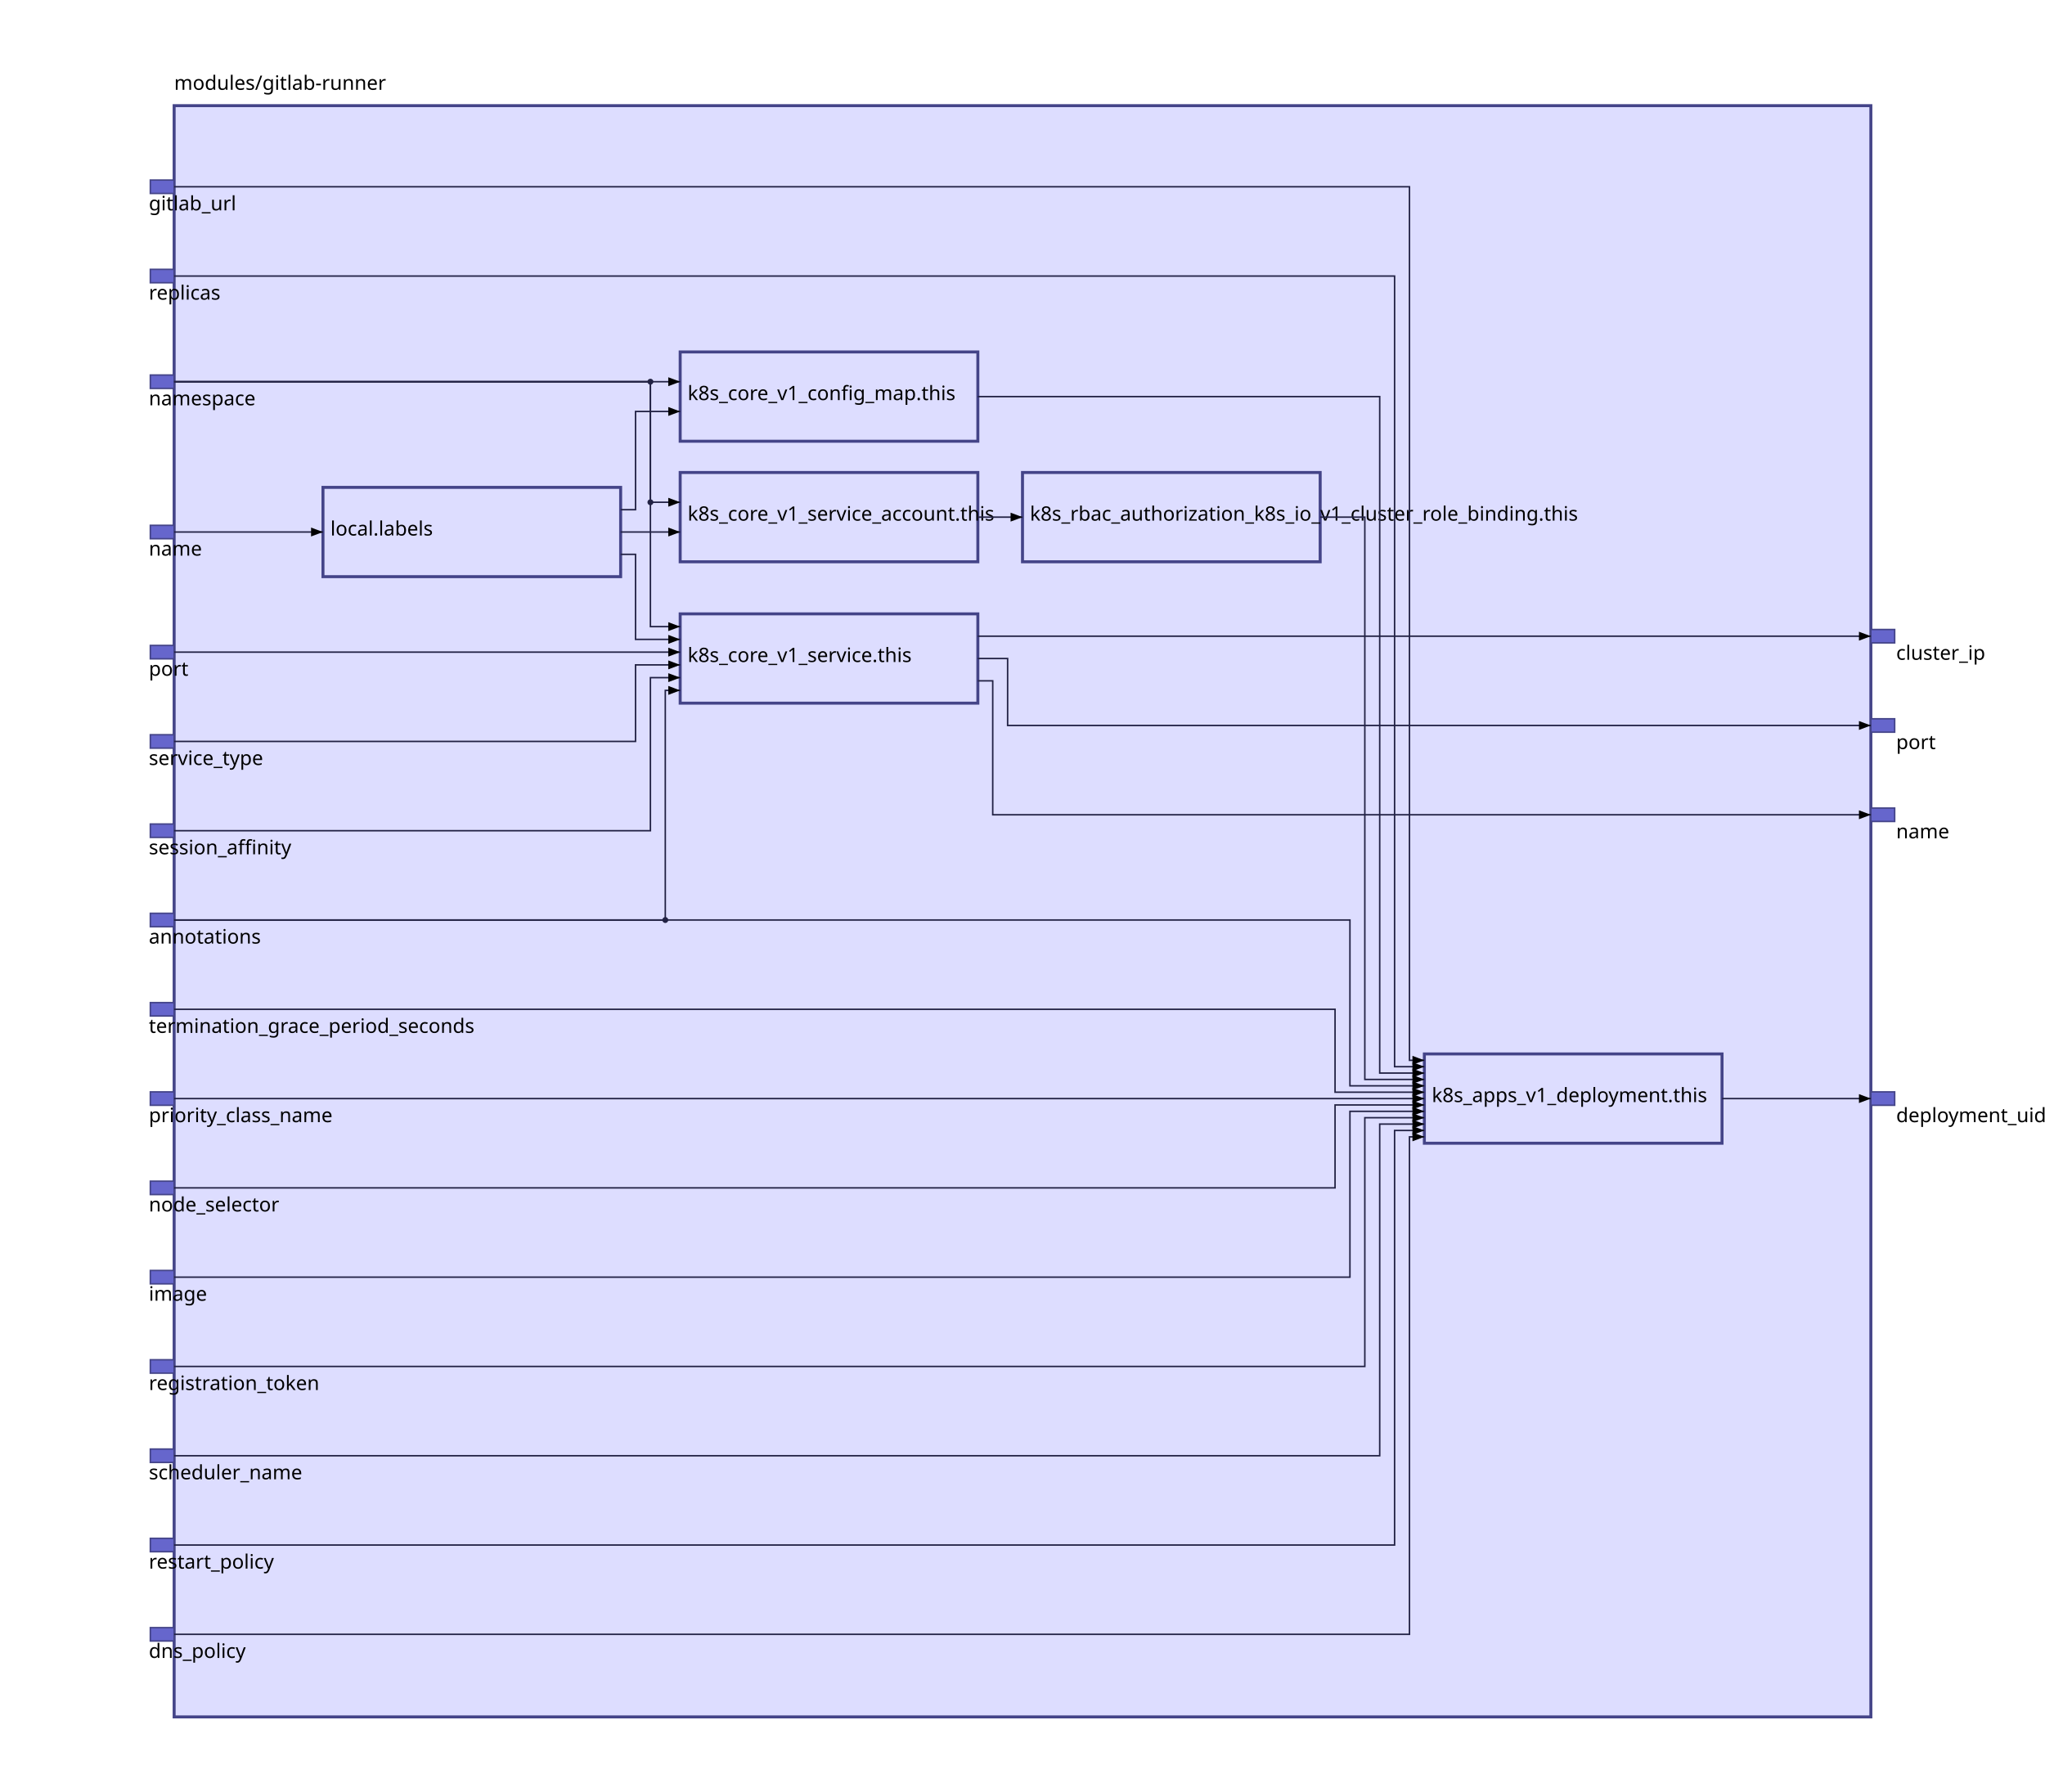
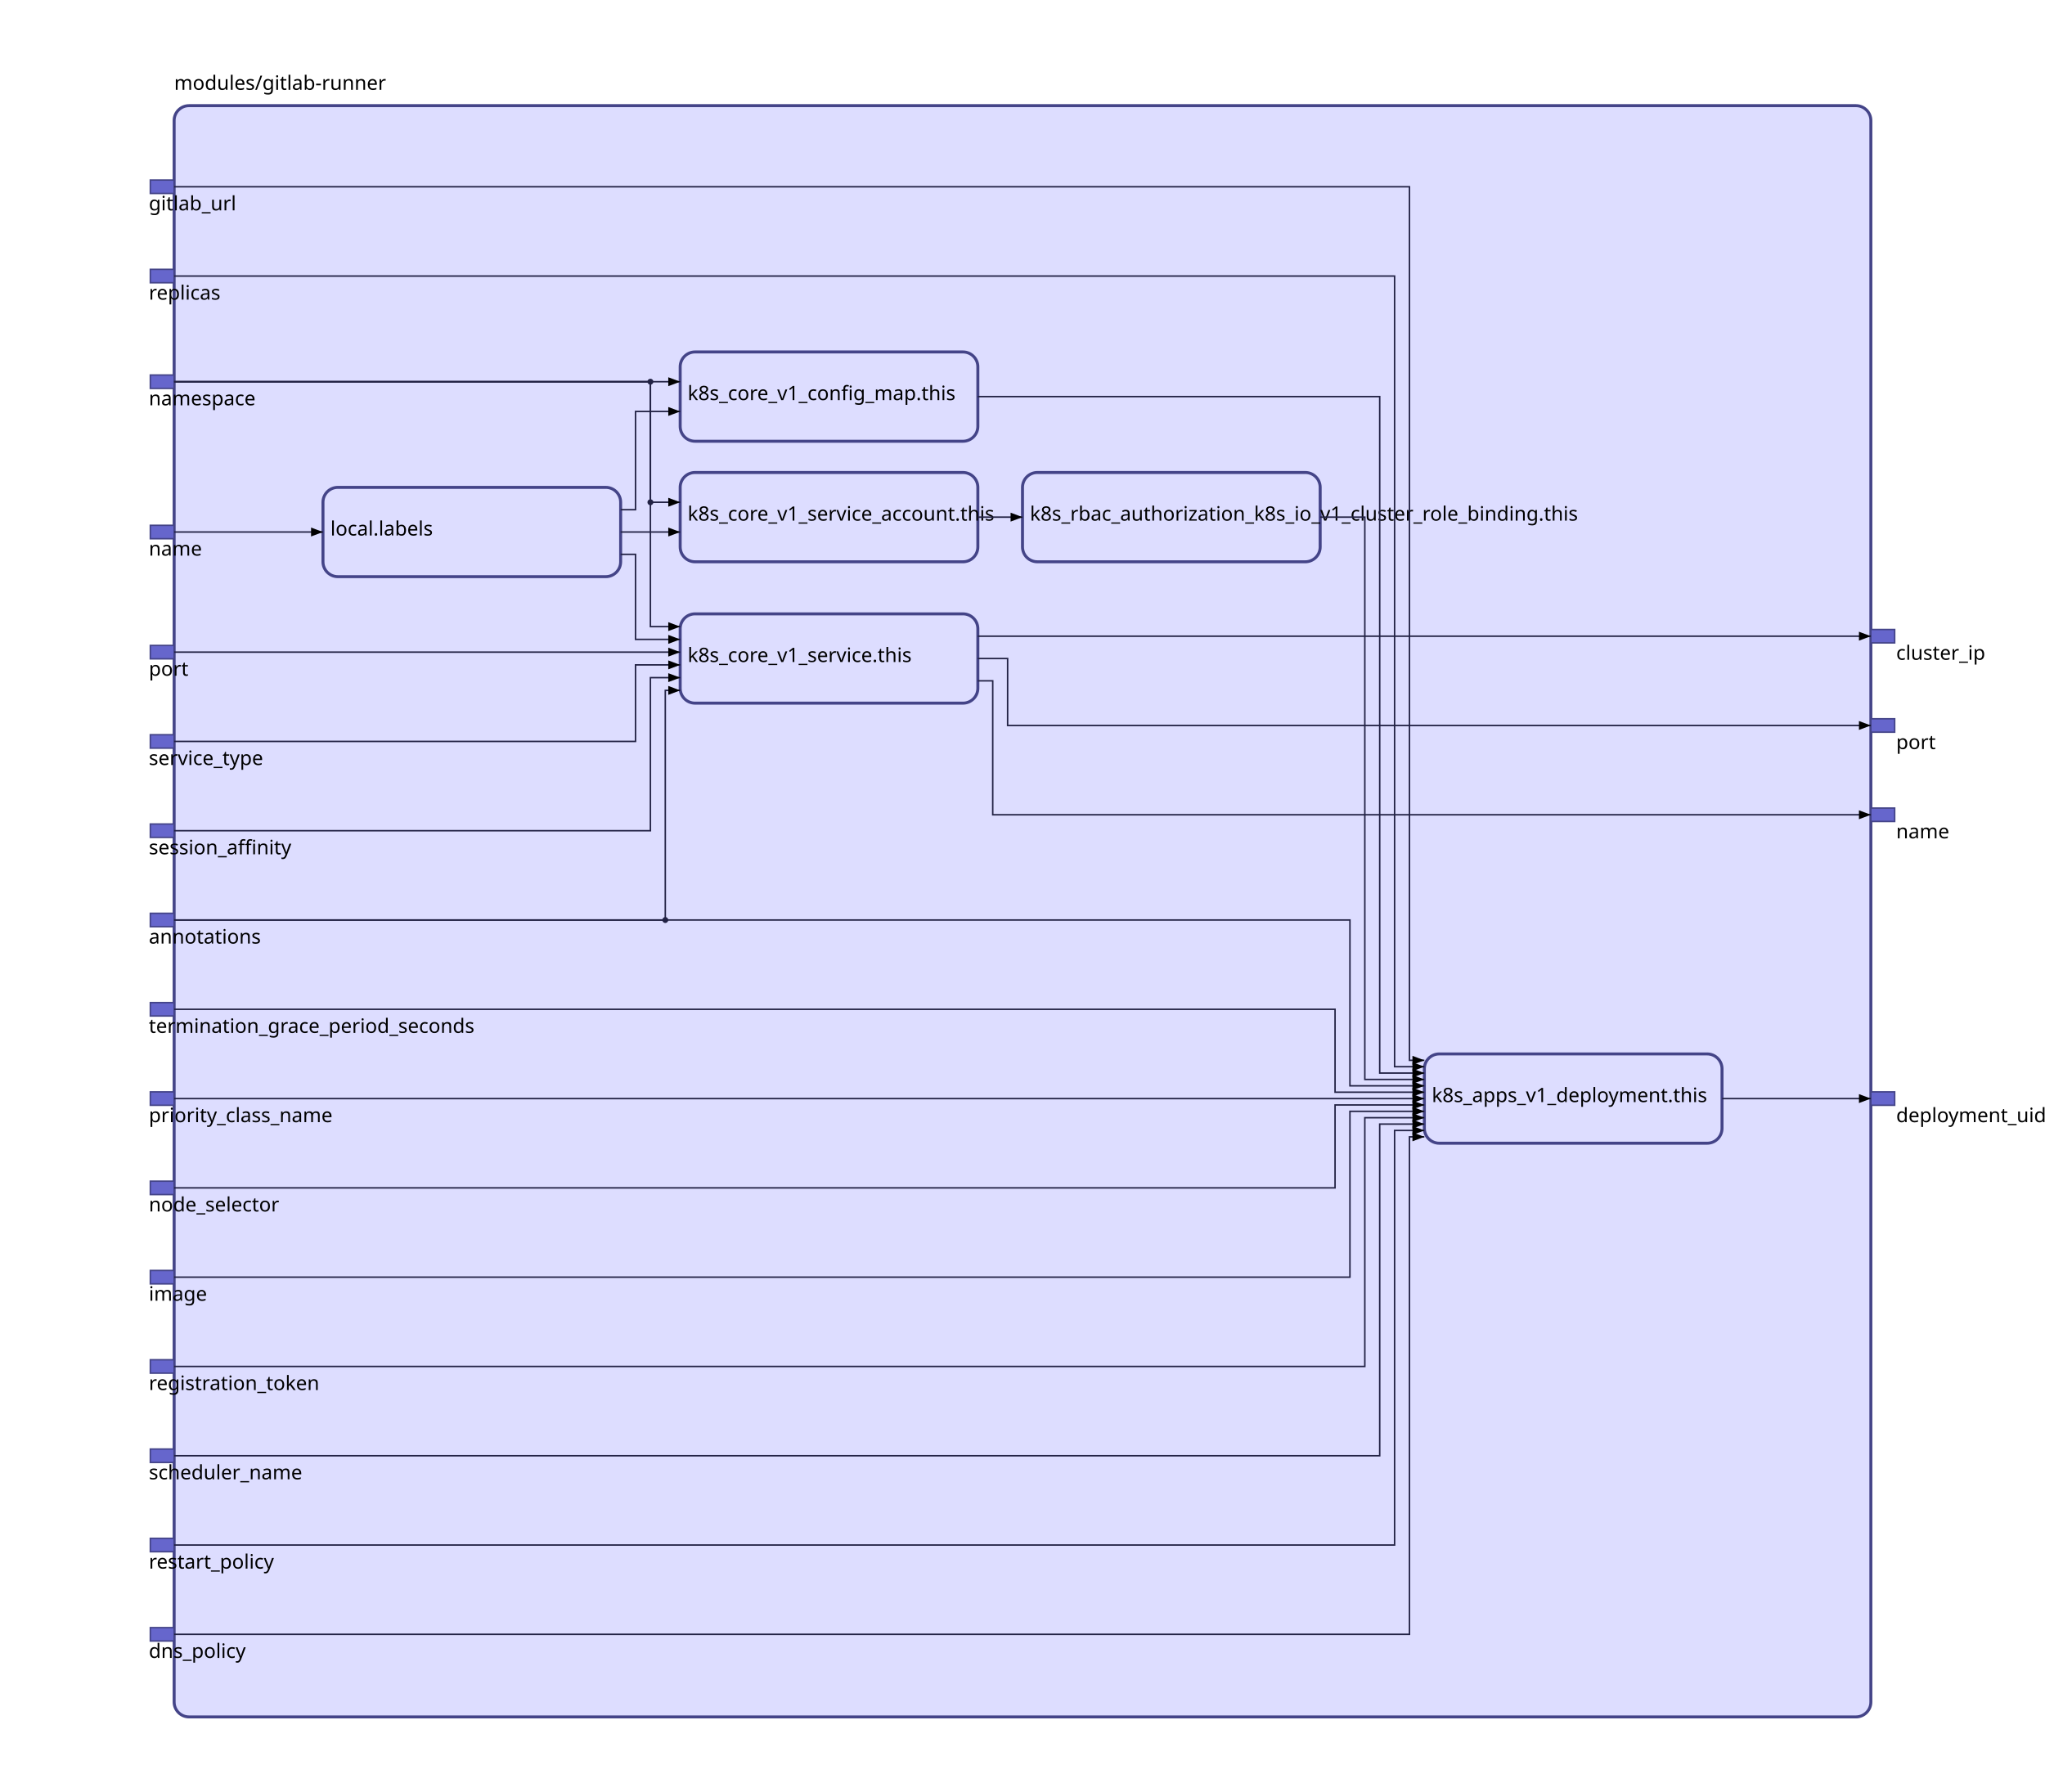
<svg xmlns="http://www.w3.org/2000/svg" id="sprotty_1" class="sprotty-graph sprotty" tabindex="1002" viewBox="0 0 1374 1203.714">
  <style>.elknode {
    stroke: #448;
    stroke-width: 2;
    fill: #ddf;
}

.elkport {
    stroke: #448;
    stroke-width: 1;
    fill: #66c;
}

.elkedge {
    fill: none;
    stroke: #224;
    stroke-width: 1;
}

.elkedge.arrow {
    fill: #336;
}

.elklabel {
    stroke-width: 0;
    stroke: #000;
    fill: #000;
    font-family: sans-serif;
    font-size: 10pt;
    dominant-baseline: hanging;
}

.elkjunction {
    stroke: none;
    fill: #224;
}

.selected &gt; rect {
    stroke-width: 3;
}

.mouseover {
    stroke: #88f;
}
/*
 * Copyright (C) 2017 TypeFox and others.
 *
 * Licensed under the Apache License, Version 2.0 (the "License"); you may not use this file except in compliance with the License.
 * You may obtain a copy of the License at http://www.apache.org/licenses/LICENSE-2.0
 */

.sprotty {
    padding: 0px;
    font-family: "Helvetica Neue", Helvetica, Arial, sans-serif;
}

.sprotty-hidden {
    display: block;
    position: absolute;
    width: 0px;
    height: 0px;
}

.sprotty-popup {
    font-family: "Helvetica Neue", Helvetica, Arial, sans-serif;
    position: absolute;
    background: white;
    border-radius: 5px;
    border: 1px solid;
    max-width: 400px;
    min-width: 100px;
}

.sprotty-popup &gt; div {
    margin: 10px;
}

.sprotty-popup-closed {
    display: none;
}
</style>
  <g transform="scale(1) translate(0,0)">
    <g id="sprotty_3" transform="translate(117, 71)" opacity="1">
-       <rect class="elknode" x="0" y="0" width="1140" height="1082.714" />
+       <rect class="elknode" x="0" y="0" rx="10" width="1140" height="1082.714" />
      <g id="sprotty_5" transform="translate(840, 637.2143)" opacity="1">
-         <rect class="elknode" x="0" y="0" width="200" height="60" />
+         <rect class="elknode" x="0" y="0" rx="10" width="200" height="60" />
        <text id="sprotty_6" class="elklabel" transform="translate(5, 22) translate(0, 0)" opacity="1">k8s_apps_v1_deployment.this</text>
      </g>
      <g id="sprotty_7" transform="translate(340, 165.5)" opacity="1">
-         <rect class="elknode" x="0" y="0" width="200" height="60" />
+         <rect class="elknode" x="0" y="0" rx="10" width="200" height="60" />
        <text id="sprotty_8" class="elklabel" transform="translate(5, 22) translate(0, 0)" opacity="1">k8s_core_v1_config_map.this</text>
      </g>
      <g id="sprotty_9" transform="translate(340, 341.5)" opacity="1">
-         <rect class="elknode" x="0" y="0" width="200" height="60" />
+         <rect class="elknode" x="0" y="0" rx="10" width="200" height="60" />
        <text id="sprotty_10" class="elklabel" transform="translate(5, 22) translate(0, 0)" opacity="1">k8s_core_v1_service.this</text>
      </g>
      <g id="sprotty_11" transform="translate(340, 246.5)" opacity="1">
-         <rect class="elknode" x="0" y="0" width="200" height="60" />
+         <rect class="elknode" x="0" y="0" rx="10" width="200" height="60" />
        <text id="sprotty_12" class="elklabel" transform="translate(5, 22) translate(0, 0)" opacity="1">k8s_core_v1_service_account.this</text>
      </g>
      <g id="sprotty_13" transform="translate(570, 246.5)" opacity="1">
-         <rect class="elknode" x="0" y="0" width="200" height="60" />
+         <rect class="elknode" x="0" y="0" rx="10" width="200" height="60" />
        <text id="sprotty_14" class="elklabel" transform="translate(5, 22) translate(0, 0)" opacity="1">k8s_rbac_authorization_k8s_io_v1_cluster_role_binding.this</text>
      </g>
      <g id="sprotty_50" transform="translate(100, 256.5)" opacity="1">
-         <rect class="elknode" x="0" y="0" width="200" height="60" />
+         <rect class="elknode" x="0" y="0" rx="10" width="200" height="60" />
        <text id="sprotty_51" class="elklabel" transform="translate(5, 22) translate(0, 0)" opacity="1">local.labels</text>
      </g>
      <g id="sprotty_17" transform="translate(-16, 542.7143)" opacity="1">
        <rect class="elkport" x="0" y="0" width="16" height="9" />
        <text id="sprotty_18" class="elklabel" transform="translate(-1, 10) translate(0, 0)" opacity="1">annotations</text>
      </g>
      <g id="sprotty_20" transform="translate(-16, 1022.714)" opacity="1">
        <rect class="elkport" x="0" y="0" width="16" height="9" />
        <text id="sprotty_21" class="elklabel" transform="translate(-1, 10) translate(0, 0)" opacity="1">dns_policy</text>
      </g>
      <g id="sprotty_23" transform="translate(-16, 50)" opacity="1">
        <rect class="elkport" x="0" y="0" width="16" height="9" />
        <text id="sprotty_24" class="elklabel" transform="translate(-1, 10) translate(0, 0)" opacity="1">gitlab_url</text>
      </g>
      <g id="sprotty_26" transform="translate(-16, 782.7143)" opacity="1">
        <rect class="elkport" x="0" y="0" width="16" height="9" />
        <text id="sprotty_27" class="elklabel" transform="translate(-1, 10) translate(0, 0)" opacity="1">image</text>
      </g>
      <g id="sprotty_29" transform="translate(-16, 722.7143)" opacity="1">
        <rect class="elkport" x="0" y="0" width="16" height="9" />
        <text id="sprotty_30" class="elklabel" transform="translate(-1, 10) translate(0, 0)" opacity="1">node_selector</text>
      </g>
      <g id="sprotty_32" transform="translate(-16, 662.7143)" opacity="1">
        <rect class="elkport" x="0" y="0" width="16" height="9" />
        <text id="sprotty_33" class="elklabel" transform="translate(-1, 10) translate(0, 0)" opacity="1">priority_class_name</text>
      </g>
      <g id="sprotty_35" transform="translate(-16, 842.7143)" opacity="1">
        <rect class="elkport" x="0" y="0" width="16" height="9" />
        <text id="sprotty_36" class="elklabel" transform="translate(-1, 10) translate(0, 0)" opacity="1">registration_token</text>
      </g>
      <g id="sprotty_38" transform="translate(-16, 110)" opacity="1">
        <rect class="elkport" x="0" y="0" width="16" height="9" />
        <text id="sprotty_39" class="elklabel" transform="translate(-1, 10) translate(0, 0)" opacity="1">replicas</text>
      </g>
      <g id="sprotty_41" transform="translate(-16, 962.7143)" opacity="1">
        <rect class="elkport" x="0" y="0" width="16" height="9" />
        <text id="sprotty_42" class="elklabel" transform="translate(-1, 10) translate(0, 0)" opacity="1">restart_policy</text>
      </g>
      <g id="sprotty_44" transform="translate(-16, 902.7143)" opacity="1">
        <rect class="elkport" x="0" y="0" width="16" height="9" />
        <text id="sprotty_45" class="elklabel" transform="translate(-1, 10) translate(0, 0)" opacity="1">scheduler_name</text>
      </g>
      <g id="sprotty_47" transform="translate(-16, 602.7143)" opacity="1">
        <rect class="elkport" x="0" y="0" width="16" height="9" />
        <text id="sprotty_48" class="elklabel" transform="translate(-1, 10) translate(0, 0)" opacity="1">termination_grace_period_seconds</text>
      </g>
      <g id="sprotty_53" transform="translate(-16, 181)" opacity="1">
        <rect class="elkport" x="0" y="0" width="16" height="9" />
        <text id="sprotty_54" class="elklabel" transform="translate(-1, 10) translate(0, 0)" opacity="1">namespace</text>
      </g>
      <g id="sprotty_59" transform="translate(-16, 362.7143)" opacity="1">
        <rect class="elkport" x="0" y="0" width="16" height="9" />
        <text id="sprotty_60" class="elklabel" transform="translate(-1, 10) translate(0, 0)" opacity="1">port</text>
      </g>
      <g id="sprotty_62" transform="translate(-16, 422.7143)" opacity="1">
        <rect class="elkport" x="0" y="0" width="16" height="9" />
        <text id="sprotty_63" class="elklabel" transform="translate(-1, 10) translate(0, 0)" opacity="1">service_type</text>
      </g>
      <g id="sprotty_65" transform="translate(-16, 482.7143)" opacity="1">
        <rect class="elkport" x="0" y="0" width="16" height="9" />
        <text id="sprotty_66" class="elklabel" transform="translate(-1, 10) translate(0, 0)" opacity="1">session_affinity</text>
      </g>
      <g id="sprotty_71" transform="translate(-16, 282)" opacity="1">
        <rect class="elkport" x="0" y="0" width="16" height="9" />
        <text id="sprotty_72" class="elklabel" transform="translate(-1, 10) translate(0, 0)" opacity="1">name</text>
      </g>
      <g id="sprotty_74" transform="translate(1140, 352)" opacity="1">
        <rect class="elkport" x="0" y="0" width="16" height="9" />
        <text id="sprotty_75" class="elklabel" transform="translate(17, 10) translate(0, 0)" opacity="1">cluster_ip</text>
      </g>
      <g id="sprotty_77" transform="translate(1140, 662.7143)" opacity="1">
        <rect class="elkport" x="0" y="0" width="16" height="9" />
        <text id="sprotty_78" class="elklabel" transform="translate(17, 10) translate(0, 0)" opacity="1">deployment_uid</text>
      </g>
      <g id="sprotty_80" transform="translate(1140, 472)" opacity="1">
        <rect class="elkport" x="0" y="0" width="16" height="9" />
        <text id="sprotty_81" class="elklabel" transform="translate(17, 10) translate(0, 0)" opacity="1">name</text>
      </g>
      <g id="sprotty_83" transform="translate(1140, 412)" opacity="1">
        <rect class="elkport" x="0" y="0" width="16" height="9" />
        <text id="sprotty_84" class="elklabel" transform="translate(17, 10) translate(0, 0)" opacity="1">port</text>
      </g>
      <text id="sprotty_4" class="elklabel" transform="translate(0, -21) translate(0, 0)" opacity="1">modules/gitlab-runner</text>
      <g id="sprotty_15" class="sprotty-edge" opacity="1">
        <path class="elkedge" d="M 540,195.5 L 810,195.5 L 810,650.071 L 840,650.071" />
        <path class="edge arrow" d="M 0,0 L 8,-3 L 8,3 Z" transform="rotate(180 840 650.0714) translate(840 650.0714)" />
      </g>
      <g id="sprotty_16" class="sprotty-edge" opacity="1">
        <path class="elkedge" d="M 770,276.5 L 800,276.5 L 800,654.357 L 840,654.357" />
        <path class="edge arrow" d="M 0,0 L 8,-3 L 8,3 Z" transform="rotate(180 840 654.3571) translate(840 654.3571)" />
      </g>
      <g id="sprotty_19" class="sprotty-edge" opacity="1">
        <path class="elkedge" d="M 0,547.214 L 790,547.214 L 790,658.643 L 840,658.643" />
        <path class="edge arrow" d="M 0,0 L 8,-3 L 8,3 Z" transform="rotate(180 840 658.6429) translate(840 658.6429)" />
      </g>
      <g id="sprotty_22" class="sprotty-edge" opacity="1">
        <path class="elkedge" d="M 0,1027.214 L 830,1027.214 L 830,692.929 L 840,692.929" />
        <path class="edge arrow" d="M 0,0 L 8,-3 L 8,3 Z" transform="rotate(180 840 692.9286) translate(840 692.9286)" />
      </g>
      <g id="sprotty_25" class="sprotty-edge" opacity="1">
        <path class="elkedge" d="M 0,54.5 L 830,54.5 L 830,641.5 L 840,641.5" />
        <path class="edge arrow" d="M 0,0 L 8,-3 L 8,3 Z" transform="rotate(180 840 641.5) translate(840 641.5)" />
      </g>
      <g id="sprotty_28" class="sprotty-edge" opacity="1">
        <path class="elkedge" d="M 0,787.214 L 790,787.214 L 790,675.786 L 840,675.786" />
        <path class="edge arrow" d="M 0,0 L 8,-3 L 8,3 Z" transform="rotate(180 840 675.7857) translate(840 675.7857)" />
      </g>
      <g id="sprotty_31" class="sprotty-edge" opacity="1">
        <path class="elkedge" d="M 0,727.214 L 780,727.214 L 780,671.5 L 840,671.5" />
        <path class="edge arrow" d="M 0,0 L 8,-3 L 8,3 Z" transform="rotate(180 840 671.5) translate(840 671.5)" />
      </g>
      <g id="sprotty_34" class="sprotty-edge" opacity="1">
        <path class="elkedge" d="M 0,667.214 L 840,667.214" />
        <path class="edge arrow" d="M 0,0 L 8,-3 L 8,3 Z" transform="rotate(180 840 667.2143) translate(840 667.2143)" />
      </g>
      <g id="sprotty_37" class="sprotty-edge" opacity="1">
        <path class="elkedge" d="M 0,847.214 L 800,847.214 L 800,680.071 L 840,680.071" />
        <path class="edge arrow" d="M 0,0 L 8,-3 L 8,3 Z" transform="rotate(180 840 680.0714) translate(840 680.0714)" />
      </g>
      <g id="sprotty_40" class="sprotty-edge" opacity="1">
        <path class="elkedge" d="M 0,114.5 L 820,114.5 L 820,645.786 L 840,645.786" />
        <path class="edge arrow" d="M 0,0 L 8,-3 L 8,3 Z" transform="rotate(180 840 645.7857) translate(840 645.7857)" />
      </g>
      <g id="sprotty_43" class="sprotty-edge" opacity="1">
        <path class="elkedge" d="M 0,967.214 L 820,967.214 L 820,688.643 L 840,688.643" />
        <path class="edge arrow" d="M 0,0 L 8,-3 L 8,3 Z" transform="rotate(180 840 688.6429) translate(840 688.6429)" />
      </g>
      <g id="sprotty_46" class="sprotty-edge" opacity="1">
        <path class="elkedge" d="M 0,907.214 L 810,907.214 L 810,684.357 L 840,684.357" />
        <path class="edge arrow" d="M 0,0 L 8,-3 L 8,3 Z" transform="rotate(180 840 684.3571) translate(840 684.3571)" />
      </g>
      <g id="sprotty_49" class="sprotty-edge" opacity="1">
        <path class="elkedge" d="M 0,607.214 L 780,607.214 L 780,662.929 L 840,662.929" />
        <path class="edge arrow" d="M 0,0 L 8,-3 L 8,3 Z" transform="rotate(180 840 662.9286) translate(840 662.9286)" />
      </g>
      <g id="sprotty_52" class="sprotty-edge" opacity="1">
        <path class="elkedge" d="M 300,271.5 L 310,271.5 L 310,205.5 L 340,205.5" />
        <path class="edge arrow" d="M 0,0 L 8,-3 L 8,3 Z" transform="rotate(180 340 205.5) translate(340 205.5)" />
      </g>
      <g id="sprotty_55" class="sprotty-edge" opacity="1">
        <path class="elkedge" d="M 0,185.5 L 340,185.5" />
        <path class="edge arrow" d="M 0,0 L 8,-3 L 8,3 Z" transform="rotate(180 340 185.5) translate(340 185.5)" />
      </g>
      <g id="sprotty_56" class="sprotty-edge" opacity="1">
        <path class="elkedge" d="M 300,301.5 L 310,301.5 L 310,358.643 L 340,358.643" />
        <path class="edge arrow" d="M 0,0 L 8,-3 L 8,3 Z" transform="rotate(180 340 358.6429) translate(340 358.6429)" />
      </g>
      <g id="sprotty_57" class="sprotty-edge" opacity="1">
        <path class="elkedge" d="M 0,547.214 L 330,547.214 L 330,392.929 L 340,392.929" />
        <path class="edge arrow" d="M 0,0 L 8,-3 L 8,3 Z" transform="rotate(180 340 392.9286) translate(340 392.9286)" />
        <g id="sprotty_57_j0" transform="translate(330, 547.2143)" opacity="1">
          <circle class="elkjunction" r="2" />
        </g>
      </g>
      <g id="sprotty_58" class="sprotty-edge" opacity="1">
        <path class="elkedge" d="M 0,185.5 L 320,185.5 L 320,350.071 L 340,350.071" />
        <path class="edge arrow" d="M 0,0 L 8,-3 L 8,3 Z" transform="rotate(180 340 350.0714) translate(340 350.0714)" />
      </g>
      <g id="sprotty_61" class="sprotty-edge" opacity="1">
        <path class="elkedge" d="M 0,367.214 L 340,367.214" />
        <path class="edge arrow" d="M 0,0 L 8,-3 L 8,3 Z" transform="rotate(180 340 367.2143) translate(340 367.2143)" />
      </g>
      <g id="sprotty_64" class="sprotty-edge" opacity="1">
        <path class="elkedge" d="M 0,427.214 L 310,427.214 L 310,375.786 L 340,375.786" />
        <path class="edge arrow" d="M 0,0 L 8,-3 L 8,3 Z" transform="rotate(180 340 375.7857) translate(340 375.7857)" />
      </g>
      <g id="sprotty_67" class="sprotty-edge" opacity="1">
        <path class="elkedge" d="M 0,487.214 L 320,487.214 L 320,384.357 L 340,384.357" />
        <path class="edge arrow" d="M 0,0 L 8,-3 L 8,3 Z" transform="rotate(180 340 384.3571) translate(340 384.3571)" />
      </g>
      <g id="sprotty_68" class="sprotty-edge" opacity="1">
        <path class="elkedge" d="M 300,286.5 L 340,286.5" />
        <path class="edge arrow" d="M 0,0 L 8,-3 L 8,3 Z" transform="rotate(180 340 286.5) translate(340 286.5)" />
      </g>
      <g id="sprotty_69" class="sprotty-edge" opacity="1">
        <path class="elkedge" d="M 0,185.5 L 320,185.5 L 320,266.5 L 340,266.5" />
        <path class="edge arrow" d="M 0,0 L 8,-3 L 8,3 Z" transform="rotate(180 340 266.5) translate(340 266.5)" />
        <g id="sprotty_69_j0" transform="translate(320, 185.5)" opacity="1">
          <circle class="elkjunction" r="2" />
        </g>
        <g id="sprotty_69_j1" transform="translate(320, 266.5)" opacity="1">
          <circle class="elkjunction" r="2" />
        </g>
      </g>
      <g id="sprotty_70" class="sprotty-edge" opacity="1">
        <path class="elkedge" d="M 540,276.5 L 570,276.5" />
        <path class="edge arrow" d="M 0,0 L 8,-3 L 8,3 Z" transform="rotate(180 570 276.5) translate(570 276.5)" />
      </g>
      <g id="sprotty_73" class="sprotty-edge" opacity="1">
        <path class="elkedge" d="M 0,286.5 L 100,286.5" />
        <path class="edge arrow" d="M 0,0 L 8,-3 L 8,3 Z" transform="rotate(180 100 286.5) translate(100 286.5)" />
      </g>
      <g id="sprotty_76" class="sprotty-edge" opacity="1">
        <path class="elkedge" d="M 540,356.5 L 1140,356.5" />
        <path class="edge arrow" d="M 0,0 L 8,-3 L 8,3 Z" transform="rotate(180 1140 356.5) translate(1140 356.5)" />
      </g>
      <g id="sprotty_79" class="sprotty-edge" opacity="1">
        <path class="elkedge" d="M 1040,667.214 L 1140,667.214" />
        <path class="edge arrow" d="M 0,0 L 8,-3 L 8,3 Z" transform="rotate(180 1140 667.2143) translate(1140 667.2143)" />
      </g>
      <g id="sprotty_82" class="sprotty-edge" opacity="1">
        <path class="elkedge" d="M 540,386.5 L 550,386.5 L 550,476.5 L 1140,476.5" />
        <path class="edge arrow" d="M 0,0 L 8,-3 L 8,3 Z" transform="rotate(180 1140 476.5) translate(1140 476.5)" />
      </g>
      <g id="sprotty_85" class="sprotty-edge" opacity="1">
        <path class="elkedge" d="M 540,371.5 L 560,371.5 L 560,416.5 L 1140,416.5" />
        <path class="edge arrow" d="M 0,0 L 8,-3 L 8,3 Z" transform="rotate(180 1140 416.5) translate(1140 416.5)" />
      </g>
    </g>
  </g>
</svg>
